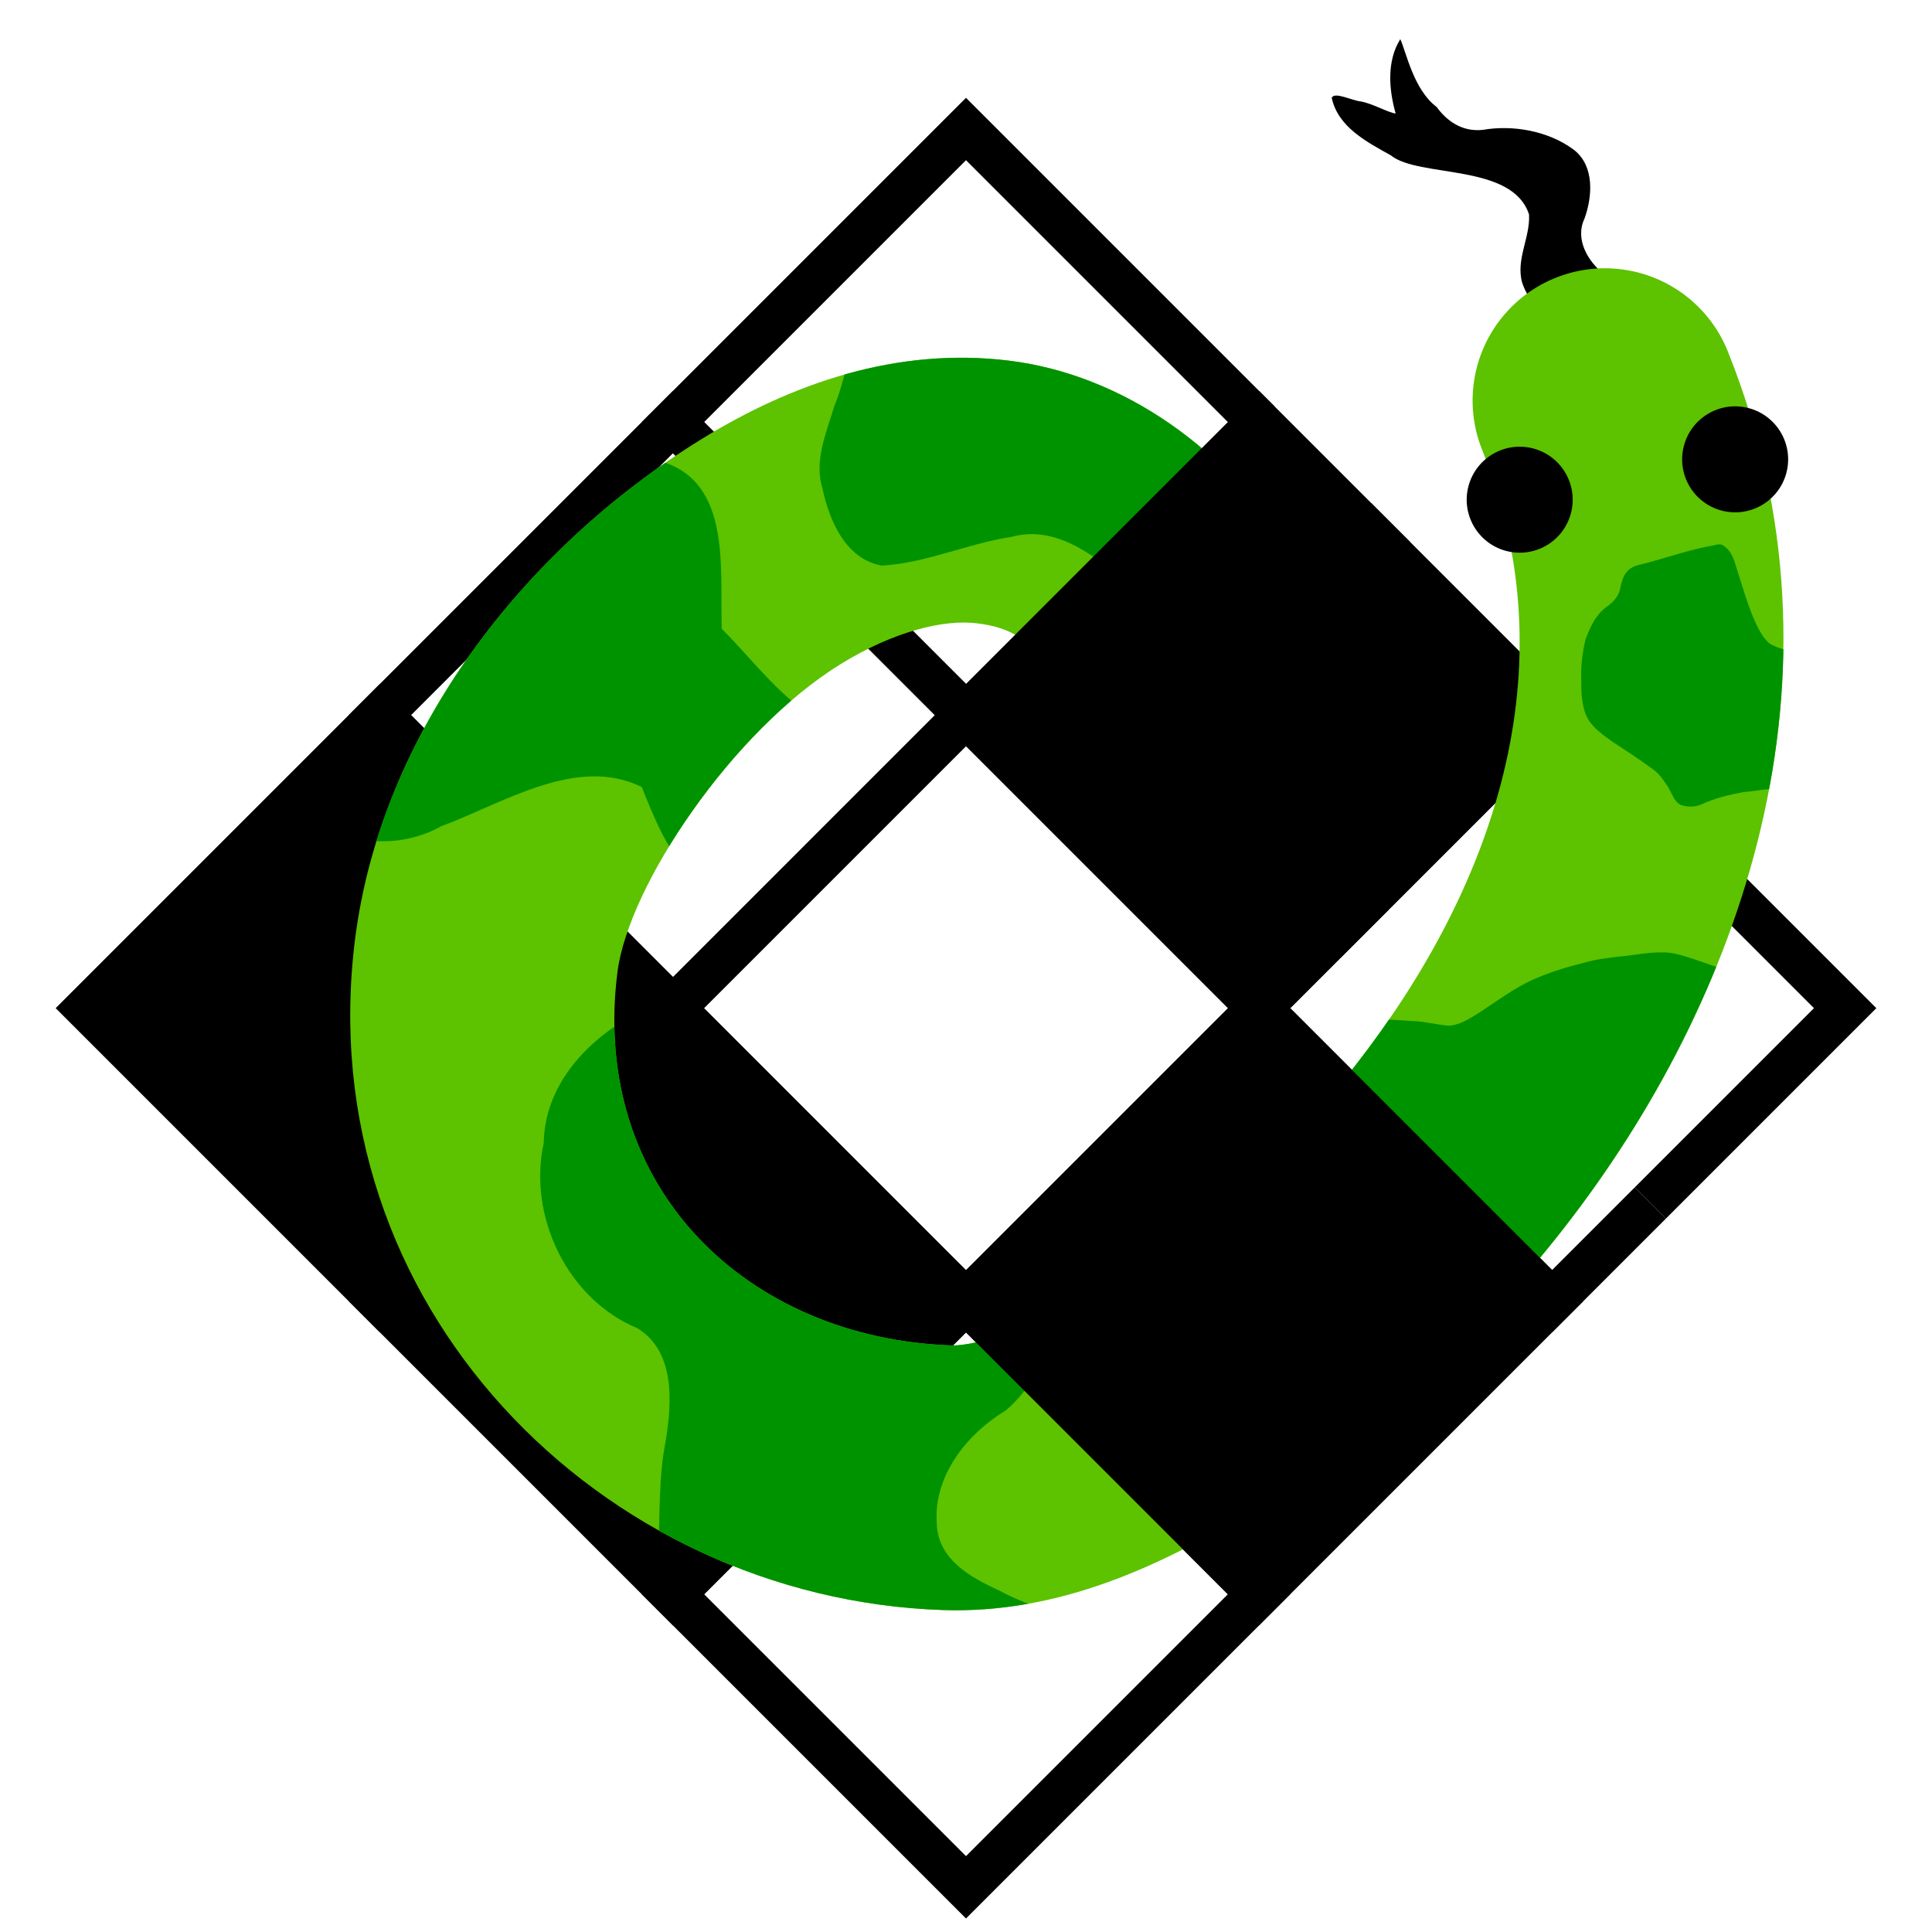
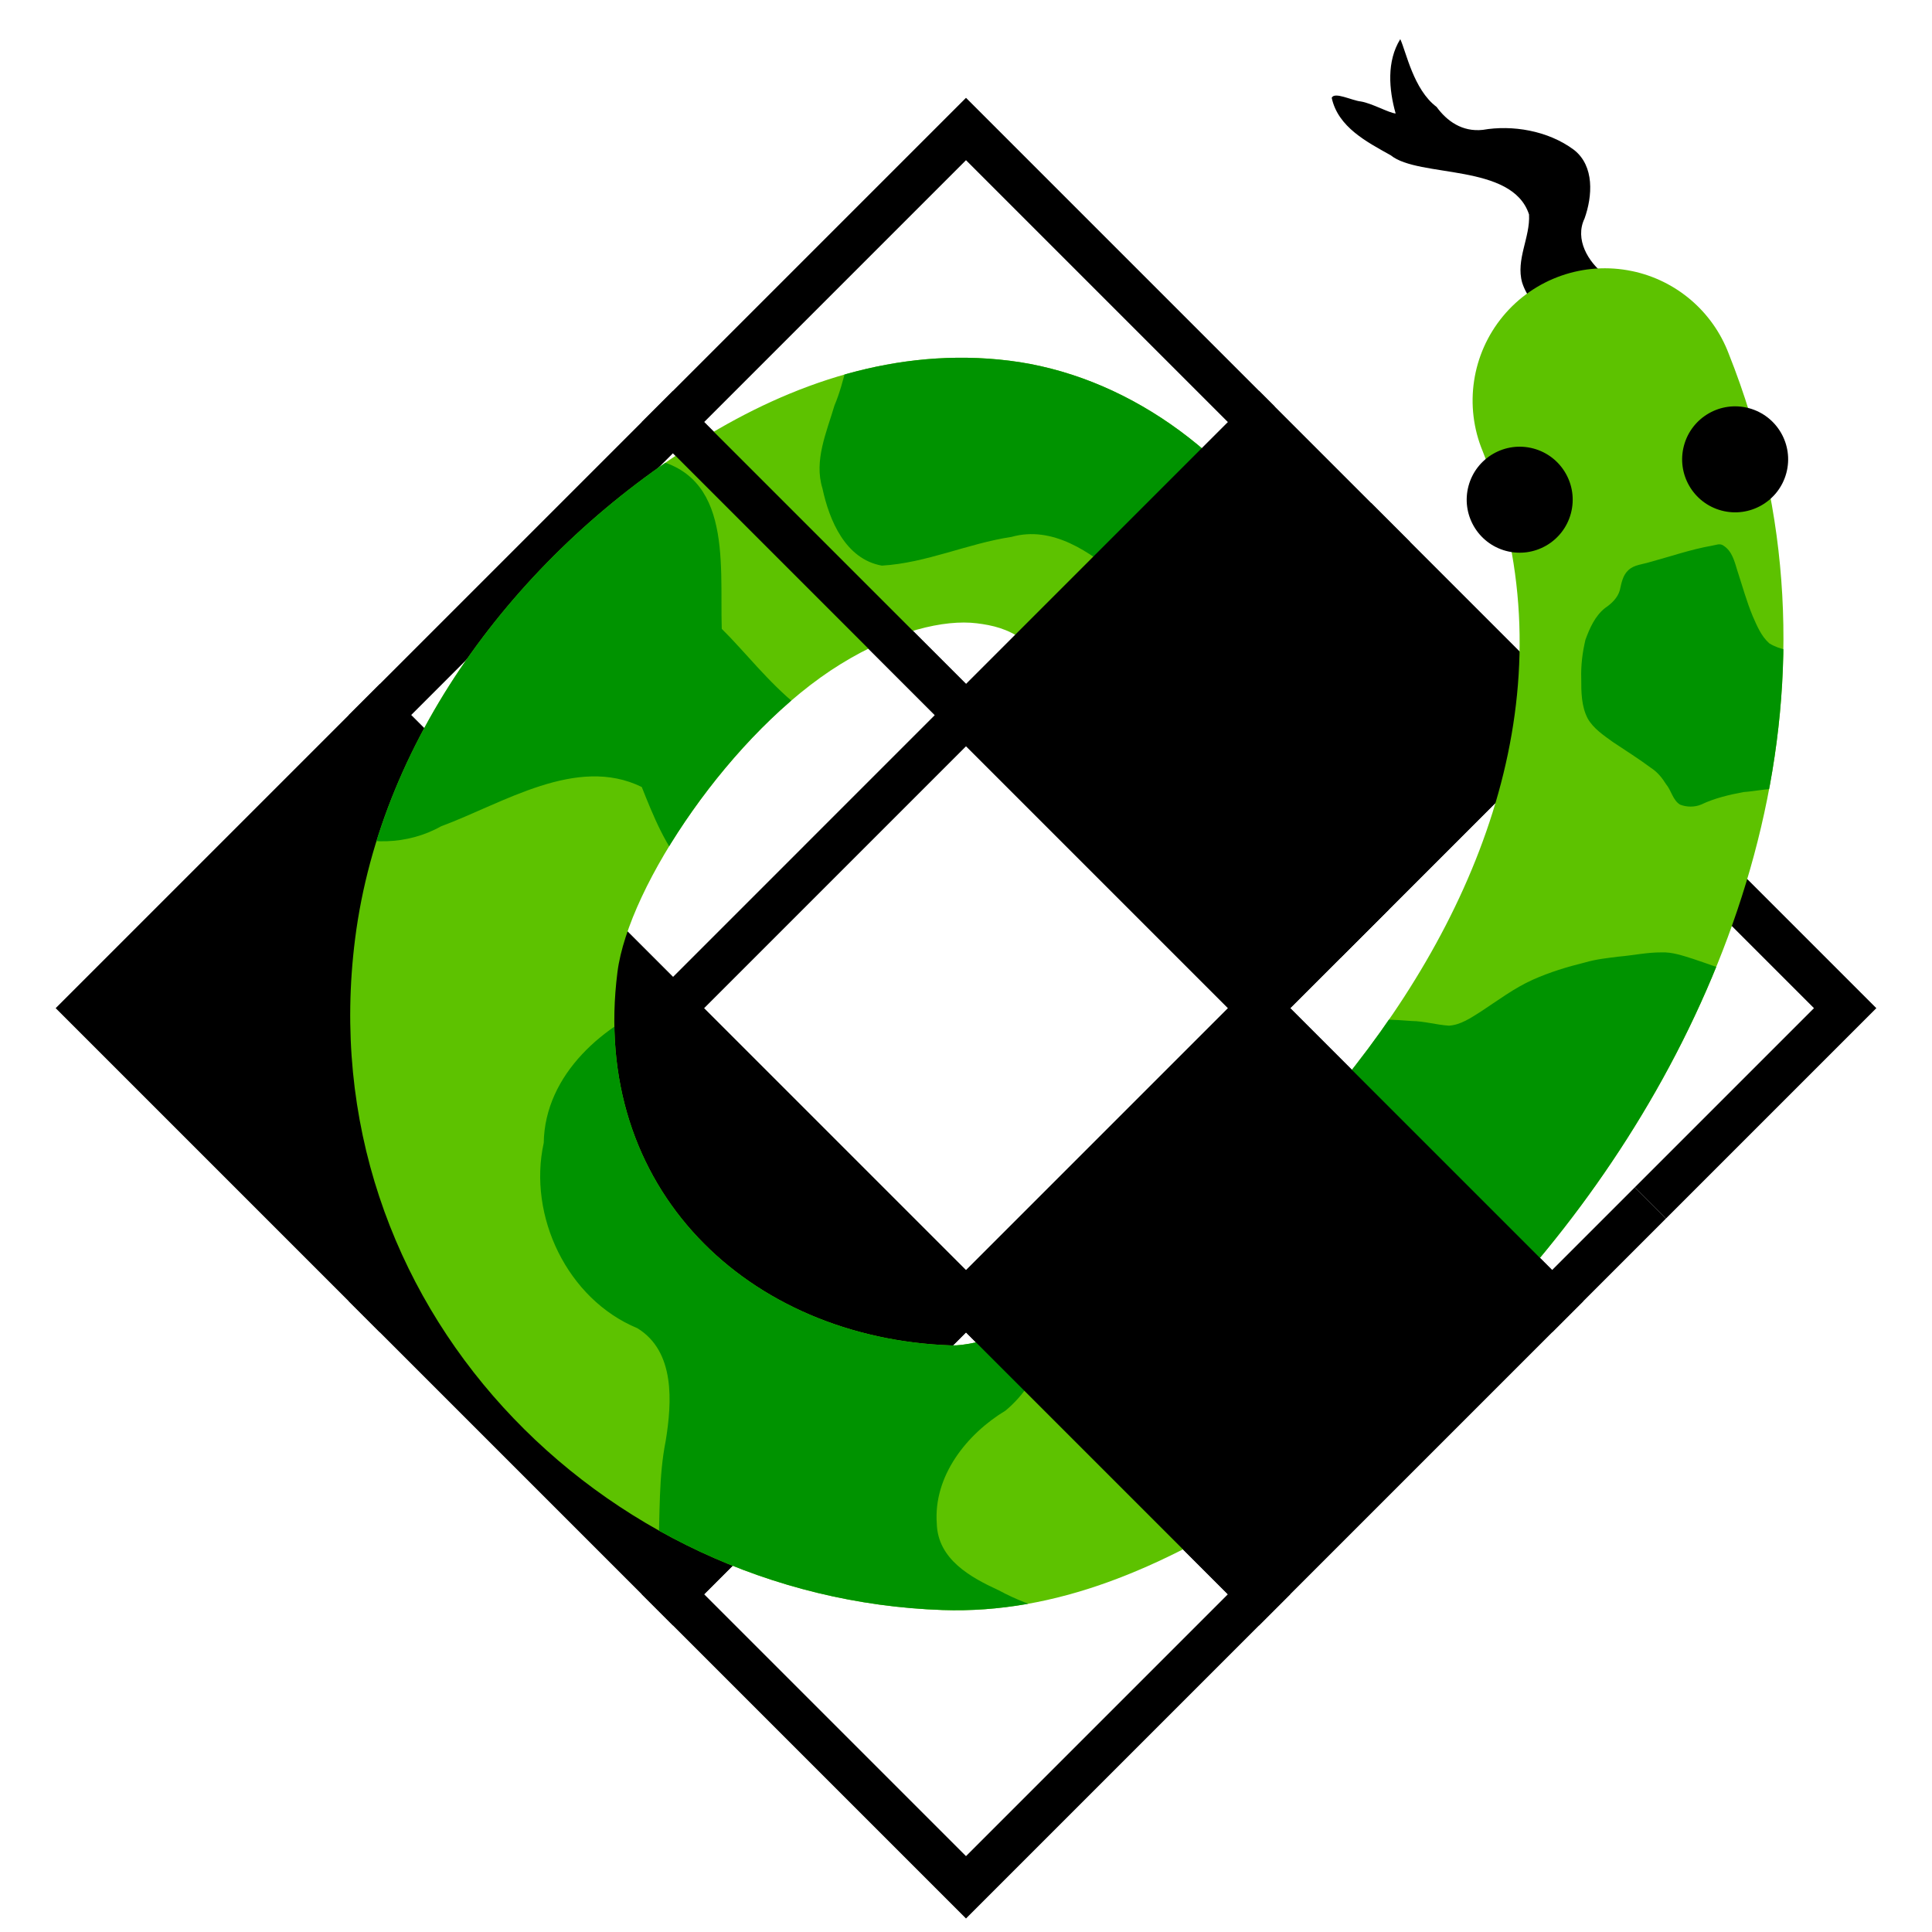
<svg xmlns="http://www.w3.org/2000/svg" xmlns:ns1="http://www.openswatchbook.org/uri/2009/osb" xmlns:xlink="http://www.w3.org/1999/xlink" width="256" height="256" id="svg2" version="1.1">
  <defs id="defs4">
    <linearGradient id="linearGradient5514" ns1:paint="gradient">
      <stop id="stop5530" offset="0" style="stop-color:#00b313;stop-opacity:1;" />
      <stop id="stop5528" offset="1" style="stop-color:#7cff13;stop-opacity:1;" />
    </linearGradient>
    <marker orient="auto" refY="0.0" refX="0.0" id="Arrow1Lstart" style="overflow:visible">
      <path id="path4112" d="M 0.0,0.0 L 5.0,-5.0 L -12.5,0.0 L 5.0,5.0 L 0.0,0.0 z " style="fill-rule:evenodd;stroke:#000000;stroke-width:1.0pt;marker-start:none" transform="scale(0.8) translate(12.5,0)" />
    </marker>
    <clipPath clipPathUnits="userSpaceOnUse" id="clipPath4007">
      <path style="font-size:medium;font-style:normal;font-variant:normal;font-weight:normal;font-stretch:normal;text-indent:0;text-align:start;text-decoration:none;line-height:normal;letter-spacing:normal;word-spacing:normal;text-transform:none;direction:ltr;block-progression:tb;writing-mode:lr-tb;text-anchor:start;baseline-shift:baseline;color:#000000;fill:#008000;fill-opacity:1;stroke:none;stroke-width:30;marker:none;visibility:visible;display:inline;overflow:visible;enable-background:accumulate;font-family:Sans;-inkscape-font-specification:Sans" d="m 92.562,809.737 c -0.417,0.003 -0.833,0.014 -1.25,0.031 -2.321,0.544 -4.681,1.942 -5.531,4.281 -1.047,2.798 -0.407,5.983 1,8.531 1.967,3.351 4.525,6.295 6.875,9.375 1.7,2.185 3.234,4.519 4.406,7.031 2.19,4.356 4.212,8.792 6.844,12.906 1.224,1.791 2.499,3.578 4.125,5.031 1.253,1.317 2.644,2.554 4.312,3.312 2.783,1.557 5.965,2.451 9.156,2.531 3.172,0.292 6.366,-0.153 9.531,0.219 2.666,0.44 4.82,2.287 6.594,4.219 3.137,3.443 5.88,7.258 8.375,11.188 2.462,3.907 4.696,7.945 6.594,12.156 3.366,7.551 5.689,15.509 8.188,23.375 1.003,7.155 1.175,14.421 0.5,21.594 -1.365,6.196 -4.459,12.185 -8.781,16.812 -4.477,4.793 -10.483,8.408 -16.812,10.125 -6.329,1.717 -13.34,1.623 -19.625,-0.25 -6.285,-1.873 -12.206,-5.629 -16.562,-10.531 -7.528,-8.471 -10.725,-21.774 -7.906,-32.75 2.819,-10.976 12.01,-21.048 22.688,-24.844 A 15.004,15.004 0 1 0 105.25,865.8 c -20.558,7.307 -36.292,24.555 -41.719,45.688 -5.427,21.132 0.069,43.785 14.562,60.094 8.132,9.151 18.674,15.878 30.406,19.375 11.732,3.497 24.216,3.643 36.031,0.438 11.815,-3.205 22.55,-9.647 30.906,-18.594 8.356,-8.946 14.045,-20.057 16.438,-32.062 l 0.156,-0.719 0.062,-0.688 c 1.62,-15.805 0.133,-31.859 -4.375,-47.094 -6.003,-20.286 -17.352,-38.649 -32.438,-53.219 -0.676,-0.907 -1.317,-1.825 -1.969,-2.75 -0.737,-1.001 -1.329,-2.089 -1.688,-3.281 -0.969,-2.907 -1.322,-5.992 -2.156,-8.938 -0.779,-2.969 -1.917,-6.013 -4.312,-8.062 -2.845,-2.532 -6.672,-3.781 -10.438,-3.938 -6.089,-0.52 -12.221,-0.047 -18.312,-0.531 -7.546,-0.45 -15.032,-1.525 -22.594,-1.75 -0.416,-0.023 -0.833,-0.034 -1.25,-0.031 z" id="path4009" />
    </clipPath>
    <filter id="filter5220" color-interpolation-filters="sRGB">
      <feTurbulence id="feTurbulence5222" numOctaves="1" baseFrequency="0.002 0.107" />
      <feColorMatrix id="feColorMatrix5224" values="2 0 0 0 0 0 0 0 0 0 0 0 0 0 0 0 0 0 0.5 0.5" result="result91" />
      <feDisplacementMap id="feDisplacementMap5226" in2="result91" yChannelSelector="A" xChannelSelector="R" scale="14.3" in="SourceGraphic" />
    </filter>
    <filter id="filter5294" x="-0.116" width="1.232" y="-0.124" height="1.248">
      <feGaussianBlur stdDeviation="7.868" id="feGaussianBlur5296" />
    </filter>
    <clipPath clipPathUnits="userSpaceOnUse" id="clipPath5481">
      <use x="0" y="0" xlink:href="#path4365" id="use5483" width="1" height="1" />
    </clipPath>
    <clipPath clipPathUnits="userSpaceOnUse" id="clipPath5485">
      <use x="0" y="0" xlink:href="#path4365" id="use5487" width="1" height="1" />
    </clipPath>
    <clipPath clipPathUnits="userSpaceOnUse" id="clipPath5489">
      <use x="0" y="0" xlink:href="#path4365" id="use5491" width="1" height="1" />
    </clipPath>
    <clipPath clipPathUnits="userSpaceOnUse" id="clipPath5493">
      <use x="0" y="0" xlink:href="#path4365" id="use5495" width="1" height="1" />
    </clipPath>
    <clipPath clipPathUnits="userSpaceOnUse" id="clipPath5497">
      <use x="0" y="0" xlink:href="#path4365" id="use5499" width="1" height="1" />
    </clipPath>
  </defs>
  <g id="layer1" transform="translate(0,-796.3622)">
    <path id="path5228" d="m 209.686,842.018 c -2.741,-2.617 -6.744,-4.349 -7.99,-8.2 -0.872,-3.065 1.083,-5.993 0.909,-9.038 -2.226,-6.836 -14.585,-4.809 -18.321,-7.839 -3.177,-1.775 -6.984,-3.727 -7.823,-7.608 0.329,-0.873 2.721,0.37 3.857,0.473 1.501,0.252 3.714,1.518 4.613,1.595 -0.901,-3.182 -1.202,-6.925 0.612,-9.851 0.773,1.628 1.743,6.687 4.811,8.977 1.365,1.875 3.384,3.336 6.119,3.044 3.876,-0.678 8.642,0.074 12.089,2.651 2.734,2.144 2.451,6.138 1.4,9.09 -1.331,2.747 0.474,5.777 2.669,7.452 3.13,3.338 6.055,2.448 1.899,5.783 -1.615,1.157 -3.229,2.314 -4.844,3.471 z" style="fill:#000000;fill-opacity:1;stroke:none" />
-     <path style="fill:none;stroke:#000000;stroke-width:5.842;stroke-miterlimit:4;stroke-opacity:1" d="m 720.625,539.606 -54.915,0 c 0,-18.305 0,-36.61 0,-54.915 l 54.915,0" id="rect2985" transform="matrix(0.7071068,0.7071068,-0.7071068,0.7071068,0,0)" />
    <rect y="594.521" x="720.625" height="54.915" width="54.915" id="use3087" style="fill:#000000;fill-opacity:1;stroke:#000000;stroke-width:5.842;stroke-miterlimit:4;stroke-opacity:1;stroke-dasharray:none" transform="matrix(0.7071068,0.7071068,-0.7071068,0.7071068,0,0)" />
    <rect y="594.521" x="665.71" height="54.915" width="54.915" id="use3081" style="fill:#000000;fill-opacity:1;stroke:#000000;stroke-width:5.842;stroke-miterlimit:4;stroke-opacity:1;stroke-dasharray:none" transform="matrix(0.7071068,0.7071068,-0.7071068,0.7071068,0,0)" />
    <rect y="539.606" x="665.71" height="54.915" width="54.915" id="use3079" style="fill:none;stroke:#000000;stroke-width:5.842;stroke-miterlimit:4;stroke-opacity:1;stroke-dasharray:none" transform="matrix(0.7071068,0.7071068,-0.7071068,0.7071068,0,0)" />
    <rect y="594.521" x="775.54" height="54.915" width="54.915" id="use3093" style="fill:none;stroke:#000000;stroke-width:5.842;stroke-miterlimit:4;stroke-opacity:1;stroke-dasharray:none" transform="matrix(0.7071068,0.7071068,-0.7071068,0.7071068,0,0)" />
    <path style="fill:#000000;fill-opacity:1;stroke:#000000;stroke-width:5.842;stroke-miterlimit:4;stroke-opacity:1" d="m 179.616,865.072 26.045,26.045 -30.075,30.075" id="use3083" />
    <path style="fill:none;stroke:#000000;stroke-width:5.842;stroke-miterlimit:4;stroke-opacity:1;stroke-dasharray:none" d="m 175.093,921.687 30.569,-30.569 0,0 38.831,38.831 -25.818,25.818" id="path4745" />
    <path style="fill:none;stroke:#000000;stroke-width:5.842;stroke-miterlimit:4;stroke-opacity:1;stroke-dasharray:none" d="m 218.674,955.767 -13.012,13.012 -38.831,-38.831 8.262,-8.262" id="use3089" />
+     <path transform="matrix(0.7071068,0.7071068,-0.7071068,0.7071068,0,0)" style="fill:none;stroke:#000000;stroke-width:5.842;stroke-miterlimit:4;stroke-opacity:1" d="m 665.71,594.521 54.915,0" id="rect5542" />
    <a id="a4369" transform="matrix(1.128596,0.3024063,-0.3024063,1.128596,273.9373,-148.1968)">
      <path style="font-size:medium;font-style:normal;font-variant:normal;font-weight:normal;font-stretch:normal;text-indent:0;text-align:start;text-decoration:none;line-height:normal;letter-spacing:normal;word-spacing:normal;text-transform:none;direction:ltr;block-progression:tb;writing-mode:lr-tb;text-anchor:start;baseline-shift:baseline;color:#000000;fill:#5dc200;fill-opacity:1;stroke:none;stroke-width:30;marker:none;visibility:visible;display:inline;overflow:visible;enable-background:accumulate;font-family:Sans;-inkscape-font-specification:Sans;stroke-opacity:1;stroke-miterlimit:4;stroke-dasharray:none" d="m 169.5,823.344 a 15.002,15.002 0 0 0 -11.062,24.125 c 15.898,21.312 14.018,47.508 4.062,71.031 -4.978,11.762 -11.997,22.413 -19.031,30.062 -7.034,7.65 -14.468,11.858 -16.969,12.438 -22.471,5.206 -44.228,-6.548 -47.562,-31.094 -1.328,-9.774 5.49,-29.778 15.406,-40.281 4.958,-5.252 10.071,-7.959 13.719,-8.469 3.648,-0.51 6.793,-0.17 12.562,5.469 a 15.002,15.002 0 1 0 20.969,-21.438 c -10.873,-10.627 -24.945,-15.531 -37.688,-13.75 -12.743,1.781 -23.173,8.906 -31.375,17.594 -16.404,17.376 -26.472,41.648 -23.312,64.906 5.639,41.518 46.312,65.058 84.062,56.312 12.555,-2.909 22.666,-10.951 32.25,-21.375 9.584,-10.424 18.24,-23.673 24.594,-38.688 12.708,-30.028 16.06,-68.905 -7.625,-100.656 a 15.002,15.002 0 0 0 -13,-6.188 z" id="path4365" />
      <path style="fill:#000000;fill-opacity:1;stroke:none" id="path5212" d="m 131.875,32.201 c 0,3.319 -2.691,6.01 -6.01,6.01 -3.319,0 -6.01,-2.691 -6.01,-6.01 0,-3.319 2.691,-6.01 6.01,-6.01 3.319,0 6.01,2.691 6.01,6.01 z" transform="translate(38.04193,819.4818)" />
      <g id="g5532" style="fill:#009300;fill-opacity:1">
        <path clip-path="url(#clipPath5497)" id="path5298" d="m 140.977,847.426 c -1.683,6.086 -4.208,11.919 -7.269,17.434 -3.508,2.701 -6.759,6.349 -11.349,7.055 -3.951,-1.919 -8.9,-3.698 -13.027,-1.242 -4.61,2.009 -8.556,5.358 -13.361,6.953 -4.167,0.355 -7.073,-3.39 -8.773,-6.714 -1.772,-2.807 -1.192,-6.291 -1.118,-9.439 0.421,-2.985 -0.049,-6.042 0.37,-8.988 1.139,-2.994 4.835,-3.171 7.535,-3.607 3.604,-0.48 6.982,-1.942 10.564,-2.568 7.821,-1.652 15.841,-2.596 23.838,-2.375 3.616,0.361 7.16,1.298 10.694,2.061 0.707,0.307 1.725,0.544 1.895,1.43 z" style="color:#000000;fill:#009300;fill-opacity:1;stroke:none;stroke-width:1;marker:none;visibility:visible;display:inline;overflow:visible;enable-background:accumulate" />
        <path clip-path="url(#clipPath5493)" id="path5302" d="m 101.914,894.545 c -6.705,6.081 -15.619,-1.918 -21.624,-5.292 -2.219,-7.353 -3.479,-18.3 -14.259,-16.344 -10.749,-0.385 -12.223,11.92 -19.149,17.356 -6.283,6.217 -13.928,14.114 -10.719,23.806 0.789,10.291 12.966,11.139 19.178,5.045 6.122,-4.333 12.739,-11.784 20.829,-10.192 4.068,5.457 9.869,13.249 16.619,5.42 5.061,-5.504 4.863,-13.765 9.124,-19.799 z" style="color:#000000;fill:#009300;fill-opacity:1;fill-rule:nonzero;stroke:none;stroke-width:1;marker:none;visibility:visible;display:inline;overflow:visible;enable-background:accumulate" />
        <path clip-path="url(#clipPath5489)" id="path5304" d="m 84.922,931.678 c -5.928,4.197 -10.943,11.56 -9.046,19.104 0.385,8.498 7.187,16.438 15.697,17.554 4.848,1.442 5.959,7.106 6.407,11.477 0.271,4.204 1.545,8.248 2.433,12.354 0.7,3.822 3.981,7.357 8.153,6.463 13.997,0.177 26.968,-6.065 40.701,-7.741 2.114,-0.099 7.34,-3.286 2.666,-3.755 -4.353,0.144 -8.782,0.341 -13.073,-0.691 -3.49,-0.591 -7.585,-1.616 -8.747,-5.471 -1.789,-5.118 0.636,-10.696 4.208,-14.418 3.126,-4.415 3.023,-10.118 2.631,-15.278 -4.433,-4.453 -11.181,-1.806 -16.587,-3.498 -2.714,-1.263 -5.523,-2.393 -8.053,-4.046 -5.928,-3.944 -10.968,-10.023 -18.418,-10.997 -2.924,-0.579 -5.973,-2.032 -8.97,-1.058 z" style="color:#000000;fill:#009300;fill-opacity:1;fill-rule:nonzero;stroke:none;stroke-width:1;marker:none;visibility:visible;display:inline;overflow:visible;enable-background:accumulate" />
        <path clip-path="url(#clipPath5485)" id="path5306" d="M 156.938 888.844 C 154.709 889.698 152.574 890.834 150.719 892.344 C 149.171 893.631 147.878 895.197 146.698 896.821 C 145.43 898.628 144.489 900.644 143.75 902.719 C 143.108 904.829 142.664 907.035 142.812 909.249 C 142.901 910.697 143.236 912.117 143.768 913.466 C 144.512 915.651 145.948 917.54 147.604 919.12 C 150.349 921.724 153.374 924.007 156.343 926.345 C 159.776 928.934 163.163 931.584 166.667 934.078 C 171.796 937.785 176.886 941.549 182.085 945.157 C 183.91 946.359 185.664 947.703 187.688 948.562 C 190.028 949.64 192.543 950.416 195.125 950.575 C 196.577 950.65 198.025 950.428 199.421 950.041 C 201.678 949.475 203.826 948.495 205.75 947.188 C 206.98 946.415 208.108 945.491 209.073 944.405 C 210.297 943.076 211.625 941.807 212.5 940.206 C 213.671 938.284 214.357 936.123 214.907 933.954 C 215.737 930.933 216.289 927.846 216.968 924.79 C 217.958 919.938 218.909 915.078 219.882 910.223 C 220.781 906.603 221.696 902.987 222.625 899.375 C 222.795 898.556 222.296 897.675 221.469 897.469 C 220.261 897.412 219.053 897.519 217.844 897.512 C 214.667 897.616 211.49 897.803 208.313 897.832 C 204.309 897.566 200.317 897.134 196.312 896.889 C 195.116 896.841 193.892 896.747 192.731 897.109 C 191.166 897.515 189.719 898.264 188.203 898.813 C 186.99 899.305 185.762 899.774 184.641 900.459 C 182.822 901.46 181.051 902.565 179.438 903.875 C 177.632 905.343 176.202 907.19 174.659 908.914 C 173.769 909.87 172.871 910.943 171.594 911.375 C 170.191 911.657 168.743 911.605 167.351 911.963 C 165.513 912.31 163.671 912.68 161.906 913.312 C 160.992 913.36 160.109 913.668 159.187 913.594 C 158.35 913.78 157.685 913.173 157.25 912.531 C 156.583 911.454 156.691 910.102 157.088 908.95 C 157.658 906.728 158.698 904.673 159.616 902.584 C 160.492 900.387 161.381 898.14 161.515 895.752 C 161.606 894.484 161.401 893.186 160.81 892.052 C 160.197 890.845 159.534 889.542 158.344 888.812 C 157.881 888.557 157.404 888.665 156.938 888.844 z " style="color:#000000;fill:#009300;fill-opacity:1;fill-rule:nonzero;stroke:none;stroke-width:1;marker:none;visibility:visible;display:inline;overflow:visible;enable-background:accumulate" />
        <path clip-path="url(#clipPath5481)" id="path5308" d="M 186.281 851.094 C 184.086 852.12 182.078 853.486 179.988 854.7 C 179.271 855.161 178.354 855.44 177.889 856.198 C 177.408 856.931 177.501 857.828 177.531 858.656 C 177.52 859.565 177.018 860.371 176.444 861.036 C 175.573 862.199 175.347 863.682 175.219 865.094 C 175.263 866.571 175.466 868.041 175.896 869.458 C 176.289 870.941 176.72 872.505 177.784 873.659 C 178.711 874.595 180.003 875.022 181.205 875.484 C 182.871 876.05 184.557 876.569 186.193 877.219 C 187.005 877.481 187.678 877.978 188.295 878.554 C 189.061 879.093 189.476 880.078 190.406 880.375 C 191.218 880.472 192.096 880.247 192.743 879.741 C 194.021 878.652 195.515 877.853 197.022 877.134 C 198.262 876.703 199.431 876.08 200.712 875.766 C 202.44 875.227 204.178 874.711 205.873 874.076 C 207.249 873.45 208.558 872.651 209.745 871.712 C 210.511 871.233 210.755 870.32 210.969 869.5 C 211.176 867.852 211.243 866.191 211.418 864.539 C 211.612 862.349 211.806 860.159 212 857.969 C 211.868 857.125 210.797 856.715 210.062 857.062 C 206.707 858.394 203.18 859.215 199.665 860.001 C 198.297 860.292 196.835 860.5 195.469 860.094 C 194.368 859.545 193.598 858.532 192.845 857.592 C 191.731 856.145 190.814 854.564 189.815 853.039 C 189.255 852.143 188.693 851.104 187.625 850.75 C 187.118 850.522 186.723 850.907 186.281 851.094 z " style="color:#000000;fill:#009300;fill-opacity:1;fill-rule:nonzero;stroke:none;stroke-width:1;marker:none;visibility:visible;display:inline;overflow:visible;enable-background:accumulate" />
      </g>
      <path transform="translate(60.45763,808.7366)" d="m 131.875,32.201 c 0,3.319 -2.691,6.01 -6.01,6.01 -3.319,0 -6.01,-2.691 -6.01,-6.01 0,-3.319 2.691,-6.01 6.01,-6.01 3.319,0 6.01,2.691 6.01,6.01 z" id="path5214" style="fill:#000000;fill-opacity:1;stroke:none" />
    </a>
+     <path style="fill:none;stroke:#000000;stroke-width:5.842;stroke-miterlimit:4;stroke-opacity:1" d="m 720.625,539.606 -54.915,0 c 0,-18.305 0,-36.61 0,-54.915 l 54.915,0" id="rect2985" transform="matrix(0.7071068,0.7071068,-0.7071068,0.7071068,0,0)" />
    <path style="fill:#000000;fill-opacity:1;stroke:#000000;stroke-width:5.842;stroke-linecap:square;stroke-linejoin:miter;stroke-miterlimit:4;stroke-opacity:1" d="m 179.895,916.884 -13.064,13.064 -38.831,-38.831 38.831,-38.831 0,0 15.852,15.853" id="path4363" />
    <rect y="539.606" x="775.54" height="54.915" width="54.915" id="use3091" style="fill:#000000;fill-opacity:1;stroke:#000000;stroke-width:5.842;stroke-miterlimit:4;stroke-opacity:1;stroke-dasharray:none" transform="matrix(0.7071068,0.7071068,-0.7071068,0.7071068,0,0)" />
  </g>
</svg>
